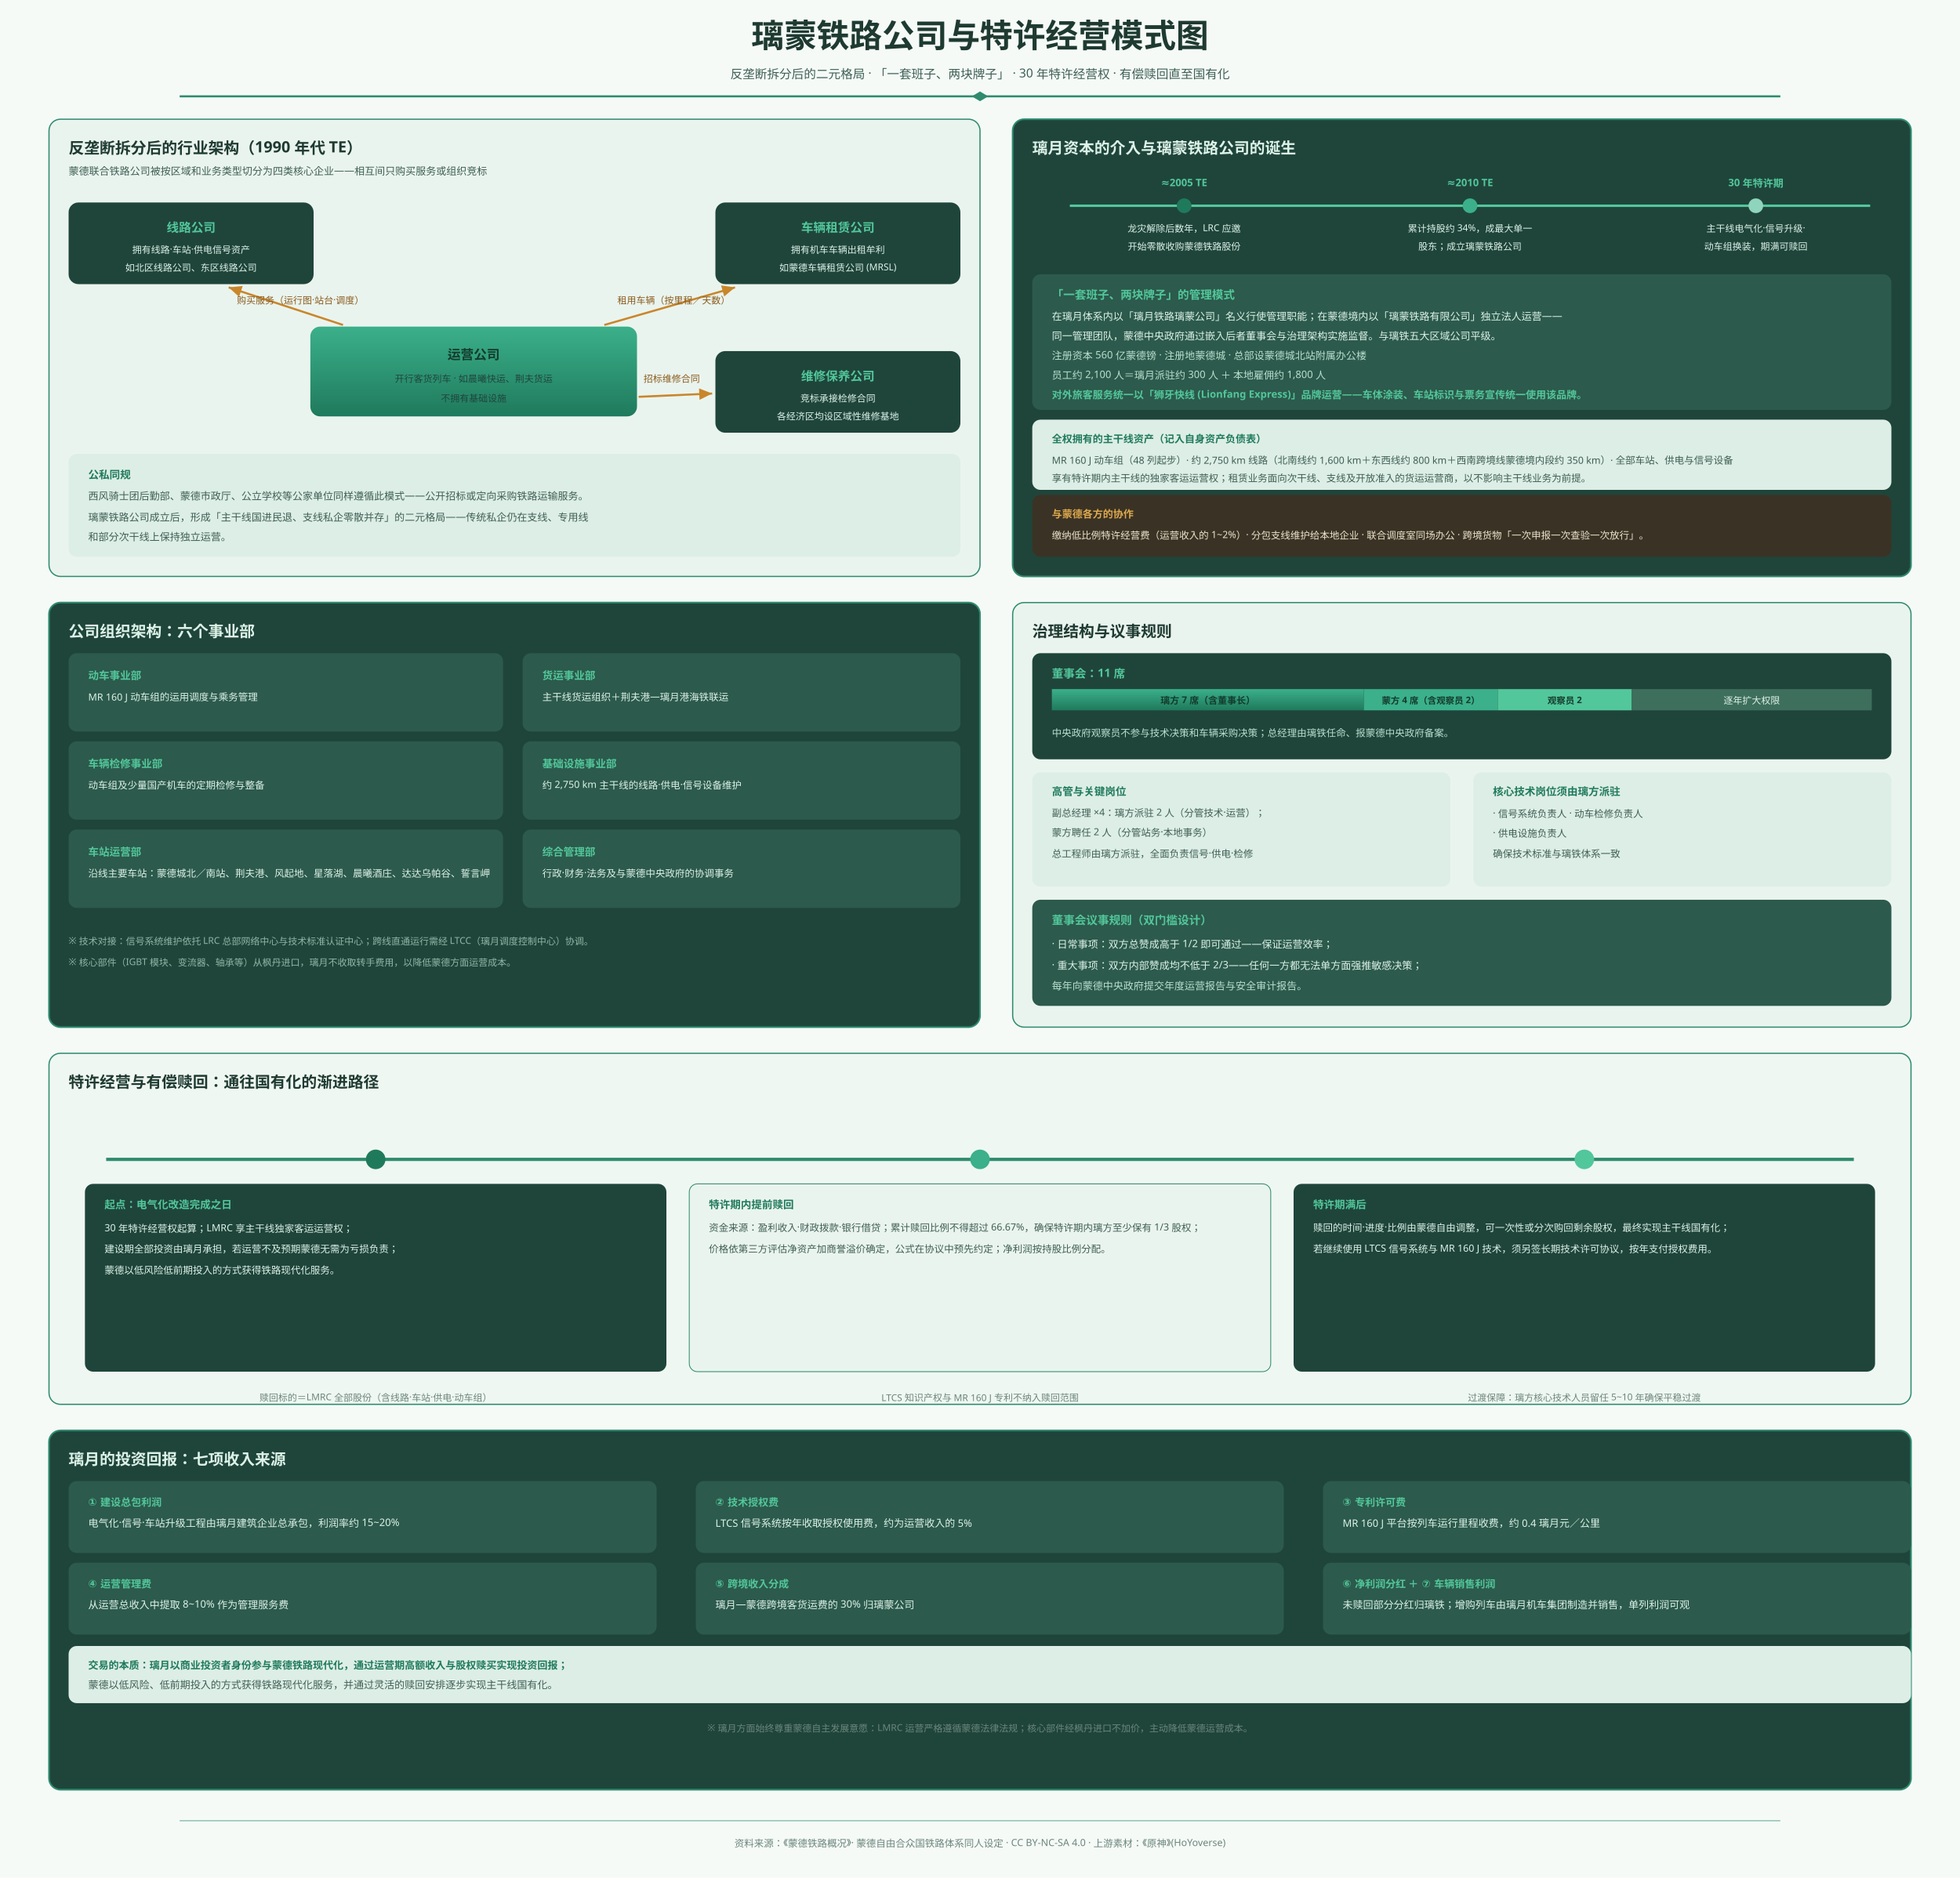
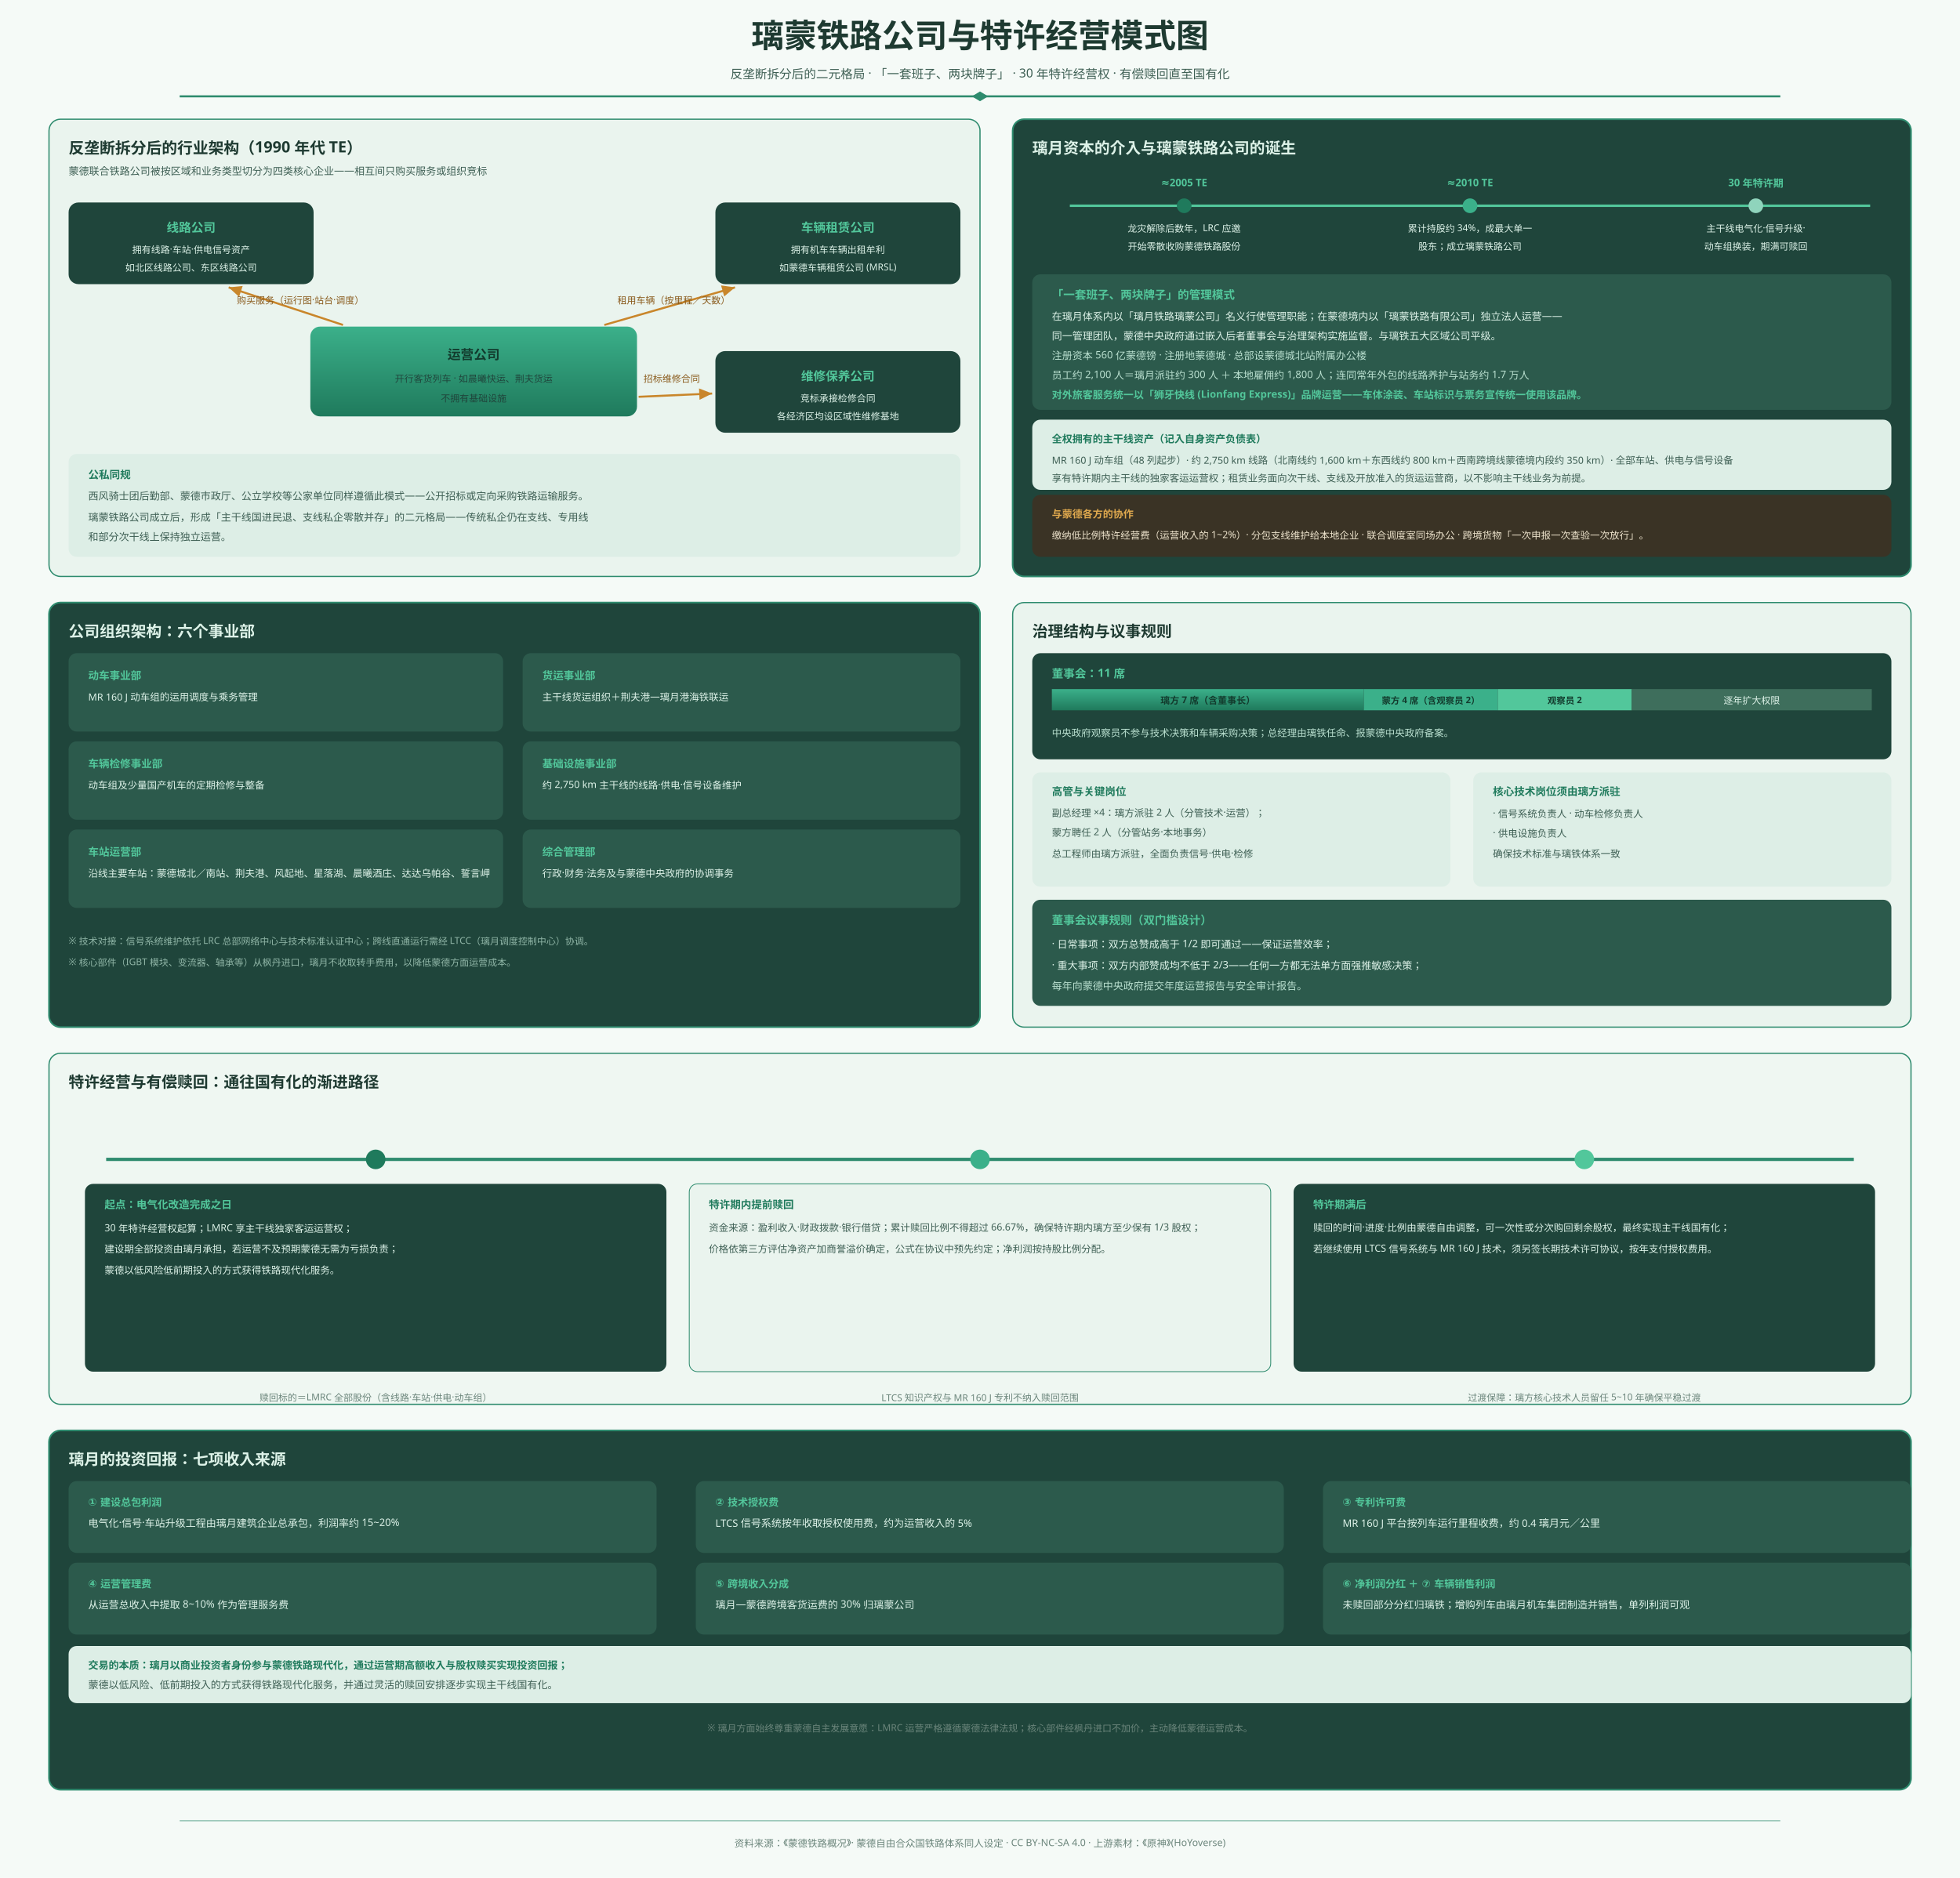
<svg xmlns="http://www.w3.org/2000/svg" viewBox="0 0 2400 2300" font-family="'Microsoft YaHei','PingFang SC','Noto Sans SC',sans-serif">
  <defs>
    <linearGradient id="anemoTop" x1="0" y1="0" x2="0" y2="1">
      <stop offset="0" stop-color="#3BB08A" />
      <stop offset="1" stop-color="#1F7A5C" />
    </linearGradient>
    <marker id="arrowAmber" viewBox="0 0 10 10" refX="9" refY="5" markerWidth="7" markerHeight="7" orient="auto-start-reverse">
      <path d="M 0 1 L 9 5 L 0 9 Z" fill="#C9862B" />
    </marker>
  </defs>
  <rect width="2400" height="2300" fill="#F5FAF7" />
  <text x="1200" y="58" text-anchor="middle" font-size="40" font-weight="700" fill="#1E3A31">璃蒙铁路公司与特许经营模式图</text>
  <text x="1200" y="96" text-anchor="middle" font-size="15" fill="#3E5F54">反垄断拆分后的二元格局 · 「一套班子、两块牌子」 · 30 年特许经营权 · 有偿赎回直至国有化</text>
  <line x1="220" y1="118" x2="2180" y2="118" stroke="#2E8B6E" stroke-width="2.5" />
  <polygon points="1200,112 1210,118 1200,124 1190,118" fill="#2E8B6E" />
  <g>
    <rect x="60" y="146" width="1140" height="560" rx="14" fill="#EAF4EE" stroke="#2E8B6E" stroke-width="1.5" />
    <text x="84" y="188" font-size="19" font-weight="700" fill="#1E3A31">反垄断拆分后的行业架构（1990 年代 TE）</text>
    <text x="84" y="214" font-size="12.5" fill="#3E5F54">蒙德联合铁路公司被按区域和业务类型切分为四类核心企业——相互间只购买服务或组织竞标</text>
    <rect x="380" y="400" width="400" height="110" rx="12" fill="url(#anemoTop)" />
    <text x="580" y="440" text-anchor="middle" font-size="16" font-weight="700" fill="#123B2D">运营公司</text>
    <text x="580" y="468" text-anchor="middle" font-size="11.5" fill="#1F453B">开行客货列车 · 如晨曦快运、荆夫货运</text>
    <text x="580" y="492" text-anchor="middle" font-size="11.5" fill="#1F453B">不拥有基础设施</text>
    <rect x="84" y="248" width="300" height="100" rx="12" fill="#1F453B" />
    <text x="234" y="284" text-anchor="middle" font-size="15" font-weight="700" fill="#52C79B">线路公司</text>
    <text x="234" y="310" text-anchor="middle" font-size="11.5" fill="#DDF2E8">拥有线路·车站·供电信号资产</text>
    <text x="234" y="332" text-anchor="middle" font-size="11.5" fill="#DDF2E8">如北区线路公司、东区线路公司</text>
    <rect x="876" y="248" width="300" height="100" rx="12" fill="#1F453B" />
    <text x="1026" y="284" text-anchor="middle" font-size="15" font-weight="700" fill="#52C79B">车辆租赁公司</text>
    <text x="1026" y="310" text-anchor="middle" font-size="11.5" fill="#DDF2E8">拥有机车车辆出租牟利</text>
    <text x="1026" y="332" text-anchor="middle" font-size="11.5" fill="#DDF2E8">如蒙德车辆租赁公司 (MRSL)</text>
    <rect x="876" y="430" width="300" height="100" rx="12" fill="#1F453B" />
    <text x="1026" y="466" text-anchor="middle" font-size="15" font-weight="700" fill="#52C79B">维修保养公司</text>
    <text x="1026" y="492" text-anchor="middle" font-size="11.5" fill="#DDF2E8">竞标承接检修合同</text>
    <text x="1026" y="514" text-anchor="middle" font-size="11.5" fill="#DDF2E8">各经济区均设区域性维修基地</text>
    <line x1="420" y1="398" x2="280" y2="352" stroke="#C9862B" stroke-width="2.5" marker-end="url(#arrowAmber)" />
    <text x="290" y="372" font-size="11.5" fill="#8A5B1D">购买服务（运行图·站台·调度）</text>
    <line x1="740" y1="398" x2="900" y2="352" stroke="#C9862B" stroke-width="2.5" marker-end="url(#arrowAmber)" />
    <text x="756" y="372" font-size="11.5" fill="#8A5B1D">租用车辆（按里程／天数）</text>
    <line x1="782" y1="486" x2="872" y2="482" stroke="#C9862B" stroke-width="2.5" marker-end="url(#arrowAmber)" />
    <text x="788" y="468" font-size="11.5" fill="#8A5B1D">招标维修合同</text>
    <rect x="84" y="556" width="1092" height="126" rx="10" fill="#DDEEE6" />
    <text x="108" y="586" font-size="13" font-weight="700" fill="#1F7A5C">公私同规</text>
    <text x="108" y="612" font-size="12.5" fill="#3E5F54">西风骑士团后勤部、蒙德市政厅、公立学校等公家单位同样遵循此模式——公开招标或定向采购铁路运输服务。</text>
    <text x="108" y="638" font-size="12.5" fill="#3E5F54">璃蒙铁路公司成立后，形成「主干线国进民退、支线私企零散并存」的二元格局——传统私企仍在支线、专用线</text>
    <text x="108" y="662" font-size="12.5" fill="#3E5F54">和部分次干线上保持独立运营。</text>
  </g>
  <g>
    <rect x="1240" y="146" width="1100" height="560" rx="14" fill="#1F453B" stroke="#2E8B6E" stroke-width="2" />
    <text x="1264" y="188" font-size="19" font-weight="700" fill="#DDF2E8">璃月资本的介入与璃蒙铁路公司的诞生</text>
    <line x1="1310" y1="252" x2="2290" y2="252" stroke="#52C79B" stroke-width="3" />
    <circle cx="1450" cy="252" r="9" fill="#1F7A5C" />
    <text x="1450" y="228" text-anchor="middle" font-size="12.5" font-weight="700" fill="#52C79B">≈2005 TE</text>
    <text x="1450" y="284" text-anchor="middle" font-size="11.5" fill="#DDF2E8">龙灾解除后数年，LRC 应邀</text>
    <text x="1450" y="306" text-anchor="middle" font-size="11.5" fill="#DDF2E8">开始零散收购蒙德铁路股份</text>
    <circle cx="1800" cy="252" r="9" fill="#3BB08A" />
    <text x="1800" y="228" text-anchor="middle" font-size="12.5" font-weight="700" fill="#52C79B">≈2010 TE</text>
    <text x="1800" y="284" text-anchor="middle" font-size="11.5" fill="#DDF2E8">累计持股约 34%，成最大单一</text>
    <text x="1800" y="306" text-anchor="middle" font-size="11.5" fill="#DDF2E8">股东；成立璃蒙铁路公司</text>
    <circle cx="2150" cy="252" r="9" fill="#8FD4BC" />
    <text x="2150" y="228" text-anchor="middle" font-size="12.5" font-weight="700" fill="#52C79B">30 年特许期</text>
    <text x="2150" y="284" text-anchor="middle" font-size="11.5" fill="#DDF2E8">主干线电气化·信号升级·</text>
    <text x="2150" y="306" text-anchor="middle" font-size="11.5" fill="#DDF2E8">动车组换装，期满可赎回</text>
    <rect x="1264" y="336" width="1052" height="166" rx="10" fill="#2C5A4C" />
    <text x="1288" y="366" font-size="14" font-weight="700" fill="#52C79B">「一套班子、两块牌子」的管理模式</text>
    <text x="1288" y="392" font-size="12.5" fill="#DDF2E8">在璃月体系内以「璃月铁路璃蒙公司」名义行使管理职能；在蒙德境内以「璃蒙铁路有限公司」独立法人运营——</text>
    <text x="1288" y="416" font-size="12.5" fill="#DDF2E8">同一管理团队，蒙德中央政府通过嵌入后者董事会与治理架构实施监督。与璃铁五大区域公司平级。</text>
    <text x="1288" y="440" font-size="12.5" fill="#B9DFCF">注册资本 560 亿蒙德镑 · 注册地蒙德城 · 总部设蒙德城北站附属办公楼</text>
-     <text x="1288" y="464" font-size="12.5" fill="#B9DFCF">员工约 2,100 人＝璃月派驻约 300 人 ＋ 本地雇佣约 1,800 人</text>
+     <text x="1288" y="464" font-size="12.5" fill="#B9DFCF">员工约 2,100 人＝璃月派驻约 300 人 ＋ 本地雇佣约 1,800 人；连同常年外包的线路养护与站务约 1.7 万人</text>
    <text x="1288" y="488" font-size="12.5" font-weight="700" fill="#52C79B">对外旅客服务统一以「狮牙快线 (Lionfang Express)」品牌运营——车体涂装、车站标识与票务宣传统一使用该品牌。</text>
    <rect x="1264" y="514" width="1052" height="86" rx="10" fill="#DDEEE6" />
    <text x="1288" y="542" font-size="12.5" font-weight="700" fill="#1F7A5C">全权拥有的主干线资产（记入自身资产负债表）</text>
    <text x="1288" y="568" font-size="12" fill="#3E5F54">MR 160 J 动车组（48 列起步）· 约 2,750 km 线路（北南线约 1,600 km＋东西线约 800 km＋西南跨境线蒙德境内段约 350 km）· 全部车站、供电与信号设备</text>
    <text x="1288" y="590" font-size="12" fill="#3E5F54">享有特许期内主干线的独家客运运营权；租赁业务面向次干线、支线及开放准入的货运运营商，以不影响主干线业务为前提。</text>
    <rect x="1264" y="606" width="1052" height="76" rx="10" fill="#3A3325" />
    <text x="1288" y="634" font-size="12.5" font-weight="700" fill="#E0A94E">与蒙德各方的协作</text>
    <text x="1288" y="660" font-size="12" fill="#EDE3CC">缴纳低比例特许经营费（运营收入的 1~2%）· 分包支线维护给本地企业 · 联合调度室同场办公 · 跨境货物「一次申报一次查验一次放行」。</text>
  </g>
  <g>
    <rect x="60" y="738" width="1140" height="520" rx="14" fill="#1F453B" stroke="#2E8B6E" stroke-width="2" />
    <text x="84" y="780" font-size="19" font-weight="700" fill="#DDF2E8">公司组织架构：六个事业部</text>
    <g font-size="13">
      <rect x="84" y="800" width="532" height="96" rx="10" fill="#2C5A4C" />
      <text x="108" y="832" font-weight="700" fill="#52C79B">动车事业部</text>
      <text x="108" y="858" font-size="12" fill="#DDF2E8">MR 160 J 动车组的运用调度与乘务管理</text>
      <rect x="640" y="800" width="536" height="96" rx="10" fill="#2C5A4C" />
      <text x="664" y="832" font-weight="700" fill="#52C79B">货运事业部</text>
      <text x="664" y="858" font-size="12" fill="#DDF2E8">主干线货运组织＋荆夫港—璃月港海铁联运</text>
      <rect x="84" y="908" width="532" height="96" rx="10" fill="#2C5A4C" />
      <text x="108" y="940" font-weight="700" fill="#52C79B">车辆检修事业部</text>
      <text x="108" y="966" font-size="12" fill="#DDF2E8">动车组及少量国产机车的定期检修与整备</text>
      <rect x="640" y="908" width="536" height="96" rx="10" fill="#2C5A4C" />
      <text x="664" y="940" font-weight="700" fill="#52C79B">基础设施事业部</text>
      <text x="664" y="966" font-size="12" fill="#DDF2E8">约 2,750 km 主干线的线路·供电·信号设备维护</text>
      <rect x="84" y="1016" width="532" height="96" rx="10" fill="#2C5A4C" />
      <text x="108" y="1048" font-weight="700" fill="#52C79B">车站运营部</text>
      <text x="108" y="1074" font-size="12" fill="#DDF2E8">沿线主要车站：蒙德城北／南站、荆夫港、风起地、星落湖、晨曦酒庄、达达乌帕谷、誓言岬</text>
      <rect x="640" y="1016" width="536" height="96" rx="10" fill="#2C5A4C" />
      <text x="664" y="1048" font-weight="700" fill="#52C79B">综合管理部</text>
      <text x="664" y="1074" font-size="12" fill="#DDF2E8">行政·财务·法务及与蒙德中央政府的协调事务</text>
    </g>
    <text x="84" y="1156" font-size="11.5" fill="#8FB5A6">※ 技术对接：信号系统维护依托 LRC 总部网络中心与技术标准认证中心；跨线直通运行需经 LTCC（璃月调度控制中心）协调。</text>
    <text x="84" y="1182" font-size="11.5" fill="#8FB5A6">※ 核心部件（IGBT 模块、变流器、轴承等）从枫丹进口，璃月不收取转手费用，以降低蒙德方面运营成本。</text>
  </g>
  <g>
    <rect x="1240" y="738" width="1100" height="520" rx="14" fill="#EAF4EE" stroke="#2E8B6E" stroke-width="1.5" />
    <text x="1264" y="780" font-size="19" font-weight="700" fill="#1E3A31">治理结构与议事规则</text>
    <rect x="1264" y="800" width="1052" height="130" rx="10" fill="#1F453B" />
    <text x="1288" y="830" font-size="14" font-weight="700" fill="#52C79B">董事会：11 席</text>
    <rect x="1288" y="844" width="382" height="26" fill="url(#anemoTop)" />
    <rect x="1670" y="844" width="164" height="26" fill="#3BB08A" />
    <rect x="1834" y="844" width="164" height="26" fill="#52C79B" />
    <rect x="1998" y="844" width="294" height="26" fill="#3E6E5C" />
    <text x="1479" y="862" text-anchor="middle" font-size="11.5" font-weight="700" fill="#123B2D">璃方 7 席（含董事长）</text>
    <text x="1752" y="862" text-anchor="middle" font-size="11" font-weight="700" fill="#123B2D">蒙方 4 席（含观察员 2）</text>
    <text x="1916" y="862" text-anchor="middle" font-size="11" font-weight="700" fill="#123B2D">观察员 2</text>
    <text x="2145" y="862" text-anchor="middle" font-size="11.5" fill="#DDF2E8">逐年扩大权限</text>
    <text x="1288" y="902" font-size="12" fill="#B9DFCF">中央政府观察员不参与技术决策和车辆采购决策；总经理由璃铁任命、报蒙德中央政府备案。</text>
    <rect x="1264" y="946" width="512" height="140" rx="10" fill="#DDEEE6" />
    <text x="1288" y="974" font-size="13" font-weight="700" fill="#1F7A5C">高管与关键岗位</text>
    <text x="1288" y="1000" font-size="12" fill="#3E5F54">副总经理 ×4：璃方派驻 2 人（分管技术·运营）；</text>
    <text x="1288" y="1024" font-size="12" fill="#3E5F54">蒙方聘任 2 人（分管站务·本地事务）</text>
    <text x="1288" y="1050" font-size="12" fill="#3E5F54">总工程师由璃方派驻，全面负责信号·供电·检修</text>
    <rect x="1804" y="946" width="512" height="140" rx="10" fill="#DDEEE6" />
    <text x="1828" y="974" font-size="13" font-weight="700" fill="#1F7A5C">核心技术岗位须由璃方派驻</text>
    <text x="1828" y="1000" font-size="12" fill="#3E5F54">· 信号系统负责人 · 动车检修负责人</text>
    <text x="1828" y="1024" font-size="12" fill="#3E5F54">· 供电设施负责人</text>
    <text x="1828" y="1050" font-size="12" fill="#3E5F54">确保技术标准与璃铁体系一致</text>
    <rect x="1264" y="1102" width="1052" height="130" rx="10" fill="#2C5A4C" />
    <text x="1288" y="1132" font-size="14" font-weight="700" fill="#52C79B">董事会议事规则（双门槛设计）</text>
    <text x="1288" y="1160" font-size="12.5" fill="#DDF2E8">· 日常事项：双方总赞成高于 1/2 即可通过——保证运营效率；</text>
    <text x="1288" y="1186" font-size="12.5" fill="#DDF2E8">· 重大事项：双方内部赞成均不低于 2/3——任何一方都无法单方面强推敏感决策；</text>
    <text x="1288" y="1212" font-size="12.5" fill="#B9DFCF">每年向蒙德中央政府提交年度运营报告与安全审计报告。</text>
  </g>
  <g>
    <rect x="60" y="1290" width="2280" height="430" rx="14" fill="#EFF7F2" stroke="#2E8B6E" stroke-width="1.5" />
    <text x="84" y="1332" font-size="19" font-weight="700" fill="#1E3A31">特许经营与有偿赎回：通往国有化的渐进路径</text>
    <line x1="130" y1="1420" x2="2270" y2="1420" stroke="#2E8B6E" stroke-width="4" />
    <circle cx="460" cy="1420" r="12" fill="#1F7A5C" />
    <rect x="104" y="1450" width="712" height="230" rx="10" fill="#1F453B" />
    <text x="128" y="1480" font-size="13" font-weight="700" fill="#52C79B">起点：电气化改造完成之日</text>
    <text x="128" y="1508" font-size="12" fill="#DDF2E8">30 年特许经营权起算；LMRC 享主干线独家客运运营权；</text>
    <text x="128" y="1534" font-size="12" fill="#DDF2E8">建设期全部投资由璃月承担，若运营不及预期蒙德无需为亏损负责；</text>
    <text x="128" y="1560" font-size="12" fill="#DDF2E8">蒙德以低风险低前期投入的方式获得铁路现代化服务。</text>
    <text x="460" y="1716" text-anchor="middle" font-size="11.5" fill="#6B857B">赎回标的＝LMRC 全部股份（含线路·车站·供电·动车组）</text>
    <circle cx="1200" cy="1420" r="12" fill="#3BB08A" />
    <rect x="844" y="1450" width="712" height="230" rx="10" fill="#EAF4EE" stroke="#2E8B6E" />
    <text x="868" y="1480" font-size="13" font-weight="700" fill="#1F7A5C">特许期内提前赎回</text>
    <text x="868" y="1508" font-size="12" fill="#3E5F54">资金来源：盈利收入·财政拨款·银行借贷；累计赎回比例不得超过 66.67%，确保特许期内璃方至少保有 1/3 股权；</text>
    <text x="868" y="1534" font-size="12" fill="#3E5F54">价格依第三方评估净资产加商誉溢价确定，公式在协议中预先约定；净利润按持股比例分配。</text>
    <text x="1200" y="1716" text-anchor="middle" font-size="11.5" fill="#6B857B">LTCS 知识产权与 MR 160 J 专利不纳入赎回范围</text>
    <circle cx="1940" cy="1420" r="12" fill="#52C79B" />
    <rect x="1584" y="1450" width="712" height="230" rx="10" fill="#1F453B" />
    <text x="1608" y="1480" font-size="13" font-weight="700" fill="#52C79B">特许期满后</text>
    <text x="1608" y="1508" font-size="12" fill="#DDF2E8">赎回的时间·进度·比例由蒙德自由调整，可一次性或分次购回剩余股权，最终实现主干线国有化；</text>
    <text x="1608" y="1534" font-size="12" fill="#DDF2E8">若继续使用 LTCS 信号系统与 MR 160 J 技术，须另签长期技术许可协议，按年支付授权费用。</text>
    <text x="1940" y="1716" text-anchor="middle" font-size="11.5" fill="#6B857B">过渡保障：璃方核心技术人员留任 5~10 年确保平稳过渡</text>
  </g>
  <g>
    <rect x="60" y="1752" width="2280" height="440" rx="14" fill="#1F453B" stroke="#2E8B6E" stroke-width="2" />
    <text x="84" y="1794" font-size="19" font-weight="700" fill="#DDF2E8">璃月的投资回报：七项收入来源</text>
    <g font-size="12.5">
      <rect x="84" y="1814" width="720" height="88" rx="10" fill="#2C5A4C" />
      <text x="108" y="1844" font-weight="700" fill="#52C79B">① 建设总包利润</text>
      <text x="108" y="1870" fill="#DDF2E8">电气化·信号·车站升级工程由璃月建筑企业总承包，利润率约 15~20%</text>
      <rect x="852" y="1814" width="720" height="88" rx="10" fill="#2C5A4C" />
      <text x="876" y="1844" font-weight="700" fill="#52C79B">② 技术授权费</text>
      <text x="876" y="1870" fill="#DDF2E8">LTCS 信号系统按年收取授权使用费，约为运营收入的 5%</text>
      <rect x="1620" y="1814" width="720" height="88" rx="10" fill="#2C5A4C" />
      <text x="1644" y="1844" font-weight="700" fill="#52C79B">③ 专利许可费</text>
      <text x="1644" y="1870" fill="#DDF2E8">MR 160 J 平台按列车运行里程收费，约 0.4 璃月元／公里</text>
      <rect x="84" y="1914" width="720" height="88" rx="10" fill="#2C5A4C" />
      <text x="108" y="1944" font-weight="700" fill="#52C79B">④ 运营管理费</text>
      <text x="108" y="1970" fill="#DDF2E8">从运营总收入中提取 8~10% 作为管理服务费</text>
      <rect x="852" y="1914" width="720" height="88" rx="10" fill="#2C5A4C" />
      <text x="876" y="1944" font-weight="700" fill="#52C79B">⑤ 跨境收入分成</text>
      <text x="876" y="1970" fill="#DDF2E8">璃月—蒙德跨境客货运费的 30% 归璃蒙公司</text>
      <rect x="1620" y="1914" width="720" height="88" rx="10" fill="#2C5A4C" />
      <text x="1644" y="1944" font-weight="700" fill="#52C79B">⑥ 净利润分红 ＋ ⑦ 车辆销售利润</text>
      <text x="1644" y="1970" fill="#DDF2E8">未赎回部分分红归璃铁；增购列车由璃月机车集团制造并销售，单列利润可观</text>
    </g>
    <rect x="84" y="2016" width="2256" height="70" rx="10" fill="#DDEEE6" />
    <text x="108" y="2044" font-size="12.5" font-weight="700" fill="#1F7A5C">交易的本质：璃月以商业投资者身份参与蒙德铁路现代化，通过运营期高额收入与股权赎买实现投资回报；</text>
    <text x="108" y="2068" font-size="12.5" fill="#3E5F54">蒙德以低风险、低前期投入的方式获得铁路现代化服务，并通过灵活的赎回安排逐步实现主干线国有化。</text>
    <text x="1200" y="2120" text-anchor="middle" font-size="11.5" fill="#6B857B">※ 璃月方面始终尊重蒙德自主发展意愿：LMRC 运营严格遵循蒙德法律法规；核心部件经枫丹进口不加价，主动降低蒙德运营成本。</text>
  </g>
  <line x1="220" y1="2230" x2="2180" y2="2230" stroke="#2E8B6E" stroke-width="1.5" opacity="0.5" />
  <text x="1200" y="2262" text-anchor="middle" font-size="12" fill="#6B857B">资料来源：《蒙德铁路概况》· 蒙德自由合众国铁路体系同人设定 · CC BY-NC-SA 4.0 · 上游素材：《原神》(HoYoverse)</text>
</svg>
